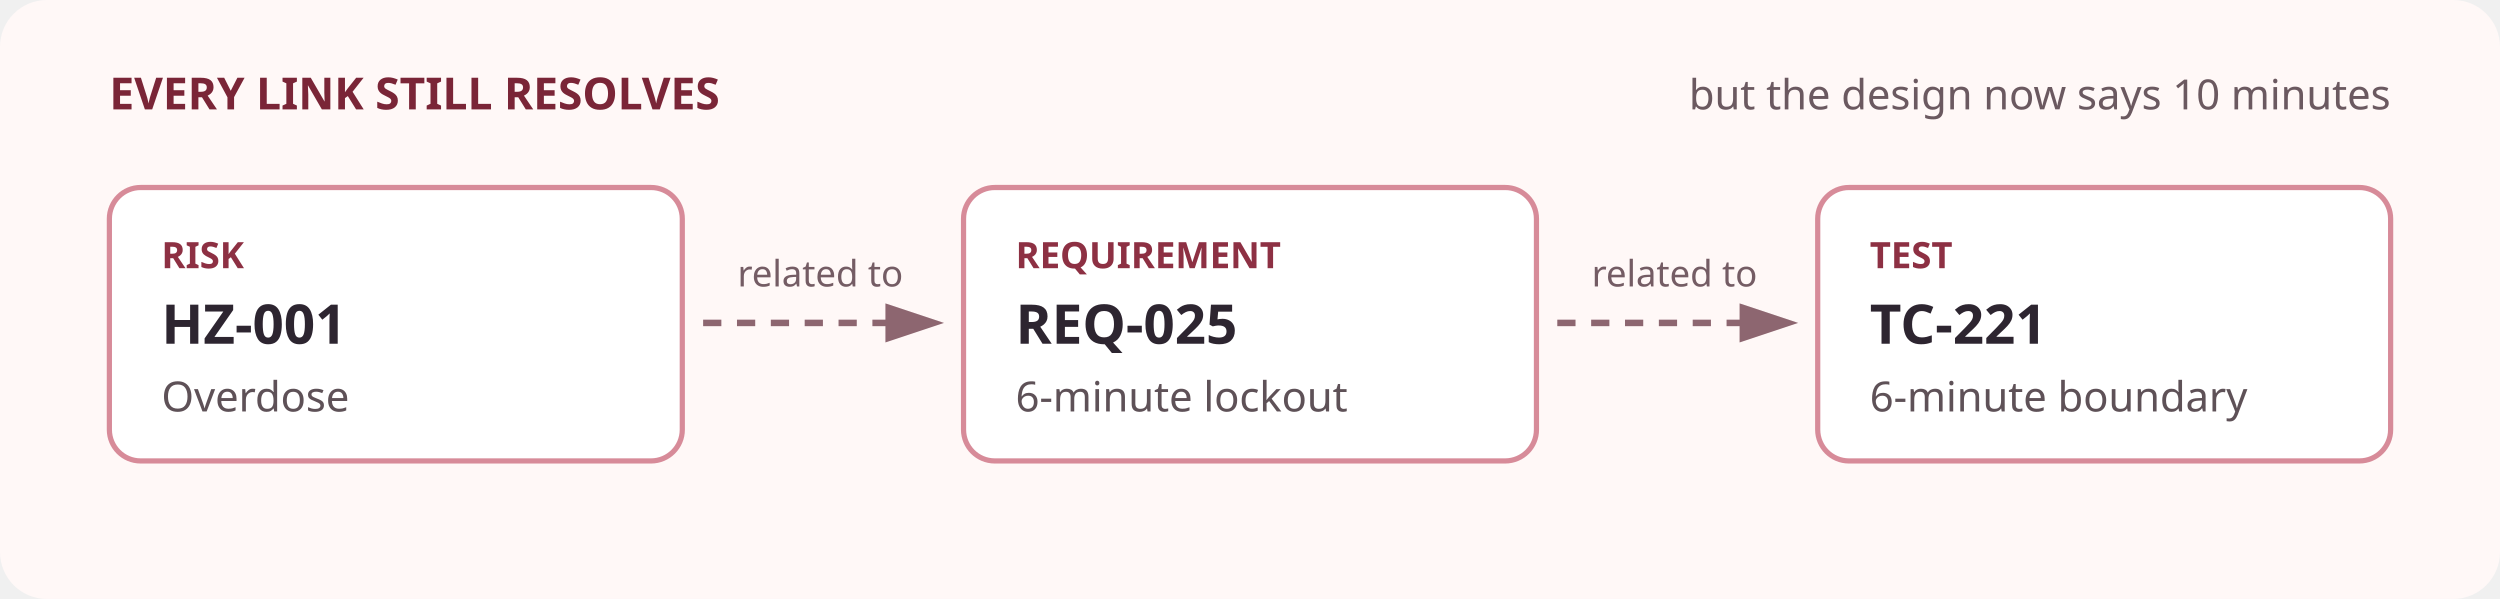
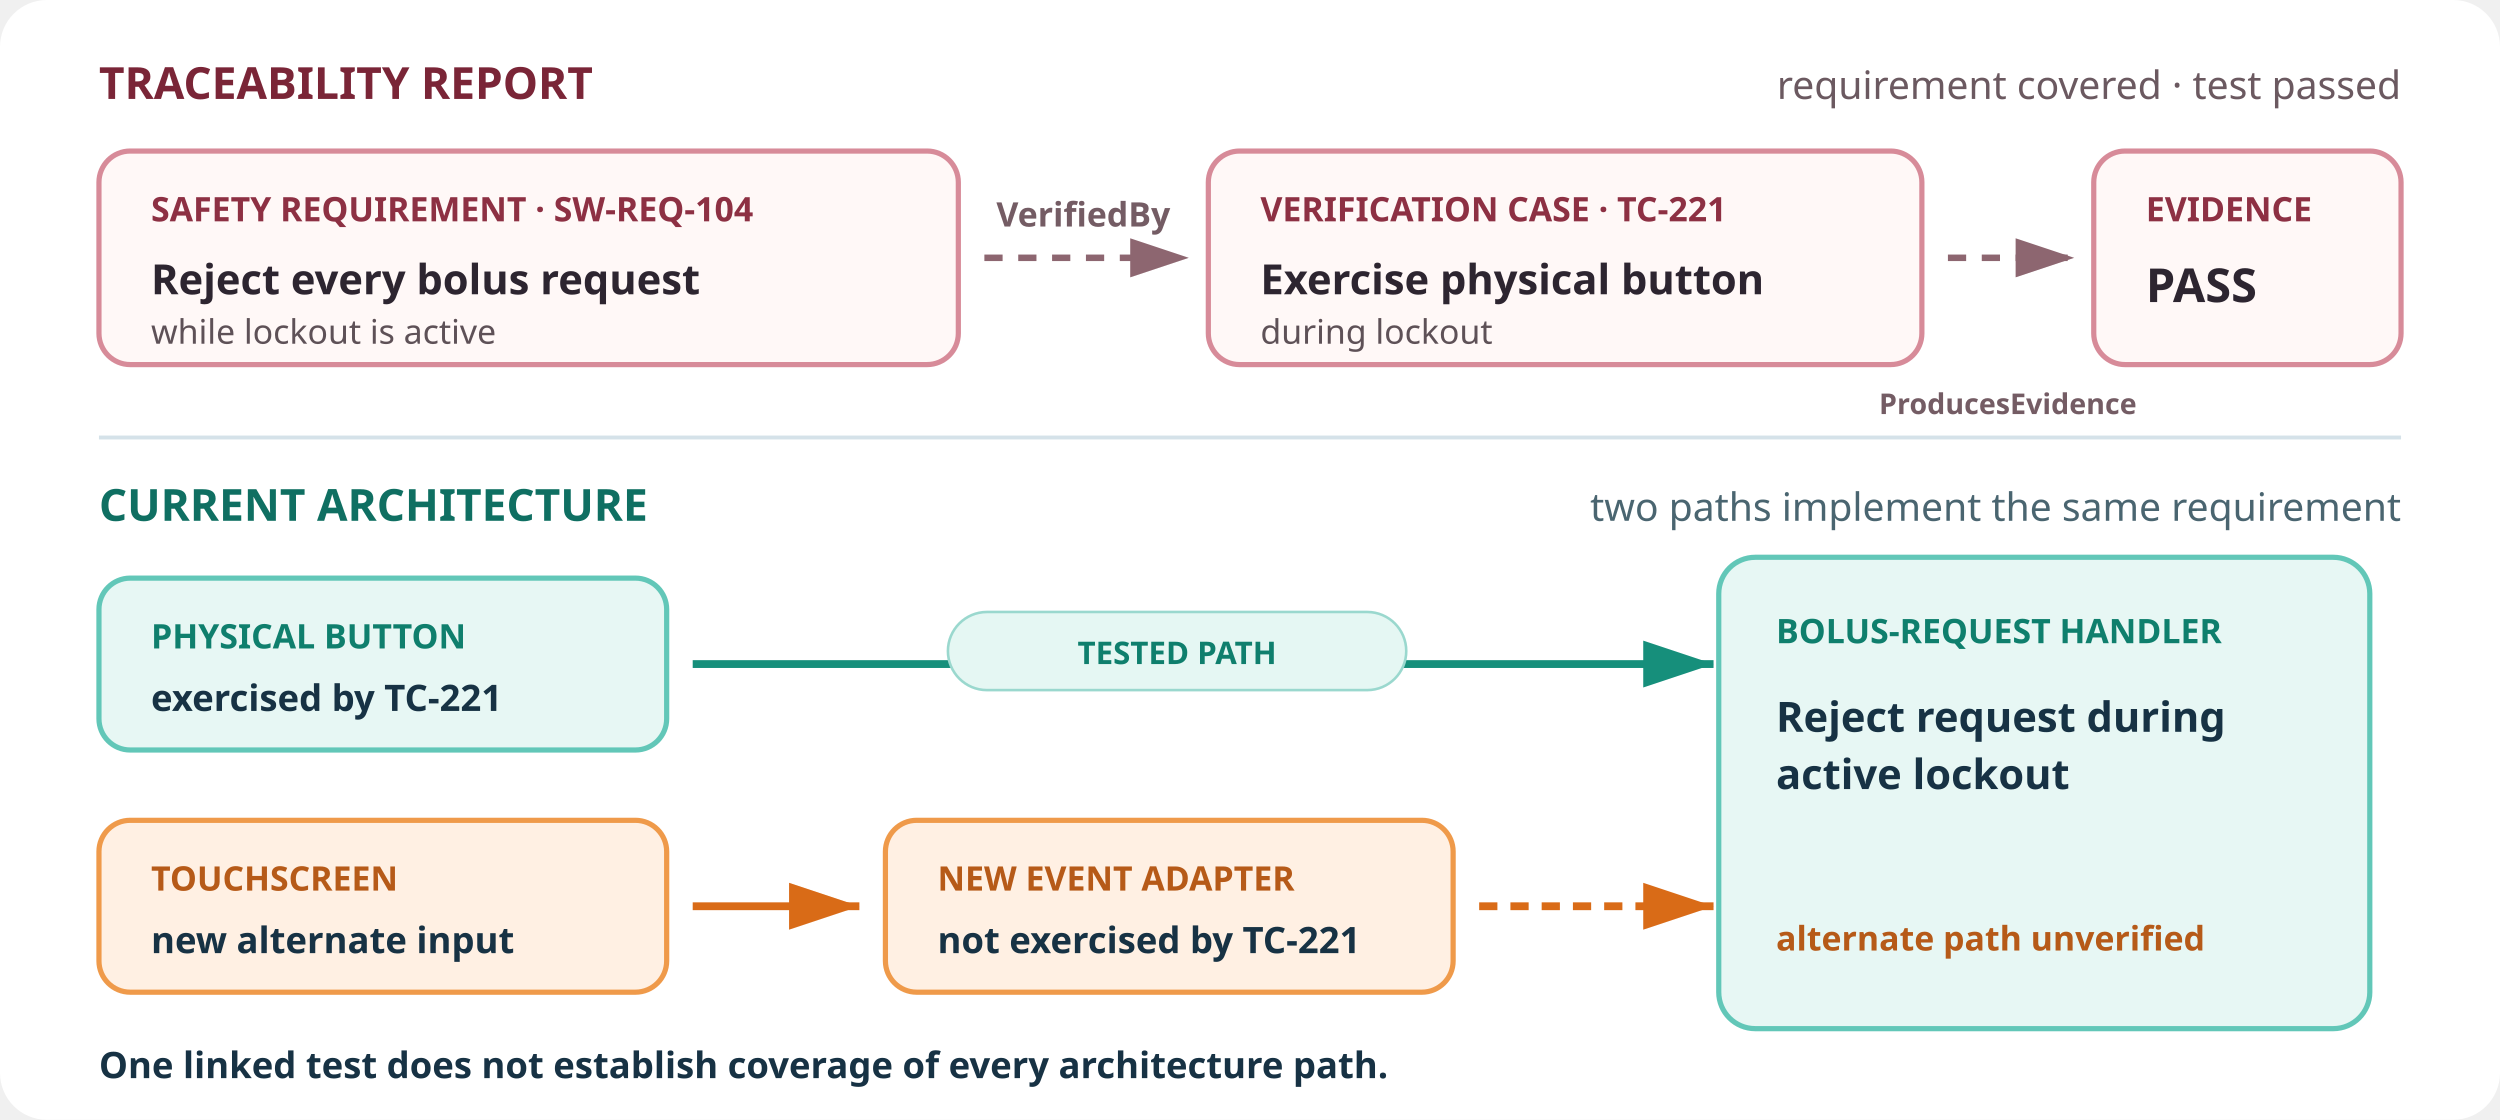
- <svg xmlns="http://www.w3.org/2000/svg" viewBox="0 0 960 230" role="img" aria-labelledby="title desc">
+ <svg xmlns="http://www.w3.org/2000/svg" viewBox="0 0 960 430" role="img" aria-labelledby="title desc">
  <defs>
-     <marker id="arrow" markerWidth="10" markerHeight="10" refX="8" refY="3" orient="auto" markerUnits="strokeWidth">
+     <marker id="arrow-trace" markerWidth="10" markerHeight="10" refX="8" refY="3" orient="auto" markerUnits="strokeWidth">
      <path d="M0,0 L0,6 L9,3 z" fill="#8d6670" />
    </marker>
+     <marker id="arrow-model" markerWidth="10" markerHeight="10" refX="9" refY="3" orient="auto" markerUnits="strokeWidth">
+       <path d="M0,0 L0,6 L9,3 z" fill="#168f7b" />
+     </marker>
+     <marker id="arrow-gap" markerWidth="10" markerHeight="10" refX="9" refY="3" orient="auto" markerUnits="strokeWidth">
+       <path d="M0,0 L0,6 L9,3 z" fill="#d96b17" />
+     </marker>
  </defs>
-   <rect width="960" height="230" rx="18" fill="#fff8f7" />
-   <text x="42" y="42" font-family="system-ui, sans-serif" font-size="17" font-weight="700" fill="#7a2537">EVERY LINK STILL RESOLVES</text>
-   <text x="918" y="42" text-anchor="end" font-family="system-ui, sans-serif" font-size="16" fill="#6b5960">but the design now says 10 minutes</text>
+   <rect width="960" height="430" rx="18" fill="#fff" />
  <g font-family="system-ui, sans-serif">
-     <rect x="42" y="72" width="220" height="105" rx="12" fill="#ffffff" stroke="#d78b99" stroke-width="2" />
-     <text x="62" y="103" font-size="14" font-weight="700" fill="#8d3043">RISK</text>
-     <text x="62" y="132" font-size="21" font-weight="700" fill="#2d2530">HZ-001</text>
-     <text x="62" y="158" font-size="16" fill="#5e5157">Overdose</text>
-     <rect x="370" y="72" width="220" height="105" rx="12" fill="#ffffff" stroke="#d78b99" stroke-width="2" />
-     <text x="390" y="103" font-size="14" font-weight="700" fill="#8d3043">REQUIREMENT</text>
-     <text x="390" y="132" font-size="21" font-weight="700" fill="#2d2530">REQ-025</text>
-     <text x="390" y="158" font-size="16" fill="#5e5157">6-minute lockout</text>
-     <rect x="698" y="72" width="220" height="105" rx="12" fill="#ffffff" stroke="#d78b99" stroke-width="2" />
-     <text x="718" y="103" font-size="14" font-weight="700" fill="#8d3043">TEST</text>
-     <text x="718" y="132" font-size="21" font-weight="700" fill="#2d2530">TC-221</text>
-     <text x="718" y="158" font-size="16" fill="#5e5157">6-minute boundary</text>
-     <path d="M270 124 H360" stroke="#8d6670" stroke-width="2.5" stroke-dasharray="7 6" marker-end="url(#arrow)" />
-     <path d="M598 124 H688" stroke="#8d6670" stroke-width="2.5" stroke-dasharray="7 6" marker-end="url(#arrow)" />
-     <text x="315" y="110" text-anchor="middle" font-size="14" fill="#745c64">related to</text>
-     <text x="643" y="110" text-anchor="middle" font-size="14" fill="#745c64">related to</text>
+     <text x="38" y="38" font-size="17" font-weight="700" fill="#7a2537">TRACEABILITY REPORT</text>
+     <text x="922" y="38" text-anchor="end" font-size="15" fill="#6b5960">requirement covered · test passed</text>
+     <rect x="38" y="58" width="330" height="82" rx="12" fill="#fff8f7" stroke="#d78b99" stroke-width="2" />
+     <text x="58" y="85" font-size="13" font-weight="700" fill="#8d3043">SAFETY REQUIREMENT · SW-REQ-104</text>
+     <text x="58" y="113" font-size="16" font-weight="650" fill="#2d2530">Reject every bolus request</text>
+     <text x="58" y="132" font-size="13" fill="#5e5157">while lockout is active</text>
+     <path d="M378 99 H454" stroke="#8d6670" stroke-width="2.5" stroke-dasharray="7 6" marker-end="url(#arrow-trace)" />
+     <text x="416" y="87" text-anchor="middle" font-size="13" font-weight="700" fill="#745c64">VerifiedBy</text>
+     <rect x="464" y="58" width="274" height="82" rx="12" fill="#fff8f7" stroke="#d78b99" stroke-width="2" />
+     <text x="484" y="85" font-size="13" font-weight="700" fill="#8d3043">VERIFICATION CASE · TC-221</text>
+     <text x="484" y="113" font-size="16" font-weight="650" fill="#2d2530">Exercise physical button</text>
+     <text x="484" y="132" font-size="13" fill="#5e5157">during lockout</text>
+     <path d="M748 99 H794" stroke="#8d6670" stroke-width="2.5" stroke-dasharray="7 6" marker-end="url(#arrow-trace)" />
+     <text x="771" y="159" text-anchor="middle" font-size="11" font-weight="700" fill="#745c64">ProducesEvidence</text>
+     <rect x="804" y="58" width="118" height="82" rx="12" fill="#fff8f7" stroke="#d78b99" stroke-width="2" />
+     <text x="824" y="85" font-size="13" font-weight="700" fill="#8d3043">EVIDENCE</text>
+     <text x="824" y="116" font-size="18" font-weight="700" fill="#2d2530">PASS</text>
+     <line x1="38" y1="168" x2="922" y2="168" stroke="#d5e2e9" stroke-width="1.5" />
+     <text x="38" y="200" font-size="17" font-weight="700" fill="#0f6f62">CURRENT ARCHITECTURE</text>
+     <text x="922" y="200" text-anchor="end" font-size="15" fill="#4a6570">two paths implement the same requirement</text>
+     <rect x="38" y="222" width="218" height="66" rx="12" fill="#e7f7f4" stroke="#62c7b8" stroke-width="2" />
+     <text x="58" y="249" font-size="13" font-weight="700" fill="#0f7f6d">PHYSICAL BUTTON</text>
+     <text x="58" y="273" font-size="14" font-weight="650" fill="#173244">exercised by TC-221</text>
+     <path d="M266 255 H658" stroke="#168f7b" stroke-width="3" marker-end="url(#arrow-model)" />
+     <rect x="364" y="235" width="176" height="30" rx="15" fill="#e5f7f3" stroke="#9ad8ce" />
+     <text x="452" y="255" text-anchor="middle" font-size="12" font-weight="700" fill="#0f7f6d">TESTED PATH</text>
+     <rect x="38" y="315" width="218" height="66" rx="12" fill="#fff0e3" stroke="#ef9a4a" stroke-width="2" />
+     <text x="58" y="342" font-size="13" font-weight="700" fill="#b65a18">TOUCHSCREEN</text>
+     <text x="58" y="366" font-size="14" font-weight="650" fill="#173244">new alternate input</text>
+     <path d="M266 348 H330" stroke="#d96b17" stroke-width="3" marker-end="url(#arrow-gap)" />
+     <rect x="340" y="315" width="218" height="66" rx="12" fill="#fff0e3" stroke="#ef9a4a" stroke-width="2" />
+     <text x="360" y="342" font-size="13" font-weight="700" fill="#b65a18">NEW EVENT ADAPTER</text>
+     <text x="360" y="366" font-size="14" font-weight="650" fill="#173244">not exercised by TC-221</text>
+     <path d="M568 348 H658" fill="none" stroke="#d96b17" stroke-width="3" stroke-dasharray="7 5" marker-end="url(#arrow-gap)" />
+     <rect x="660" y="214" width="250" height="181" rx="14" fill="#e7f7f4" stroke="#62c7b8" stroke-width="2" />
+     <text x="682" y="247" font-size="13" font-weight="700" fill="#0f7f6d">BOLUS-REQUEST HANDLER</text>
+     <text x="682" y="281" font-size="16" font-weight="650" fill="#173244">Reject request during</text>
+     <text x="682" y="303" font-size="16" font-weight="650" fill="#173244">active lockout</text>
+     <text x="682" y="365" font-size="13" font-weight="700" fill="#b65a18">alternate path unverified</text>
+     <text x="38" y="414" font-size="14" font-weight="650" fill="#173244">One linked test does not establish coverage of every architecture path.</text>
  </g>
</svg>
